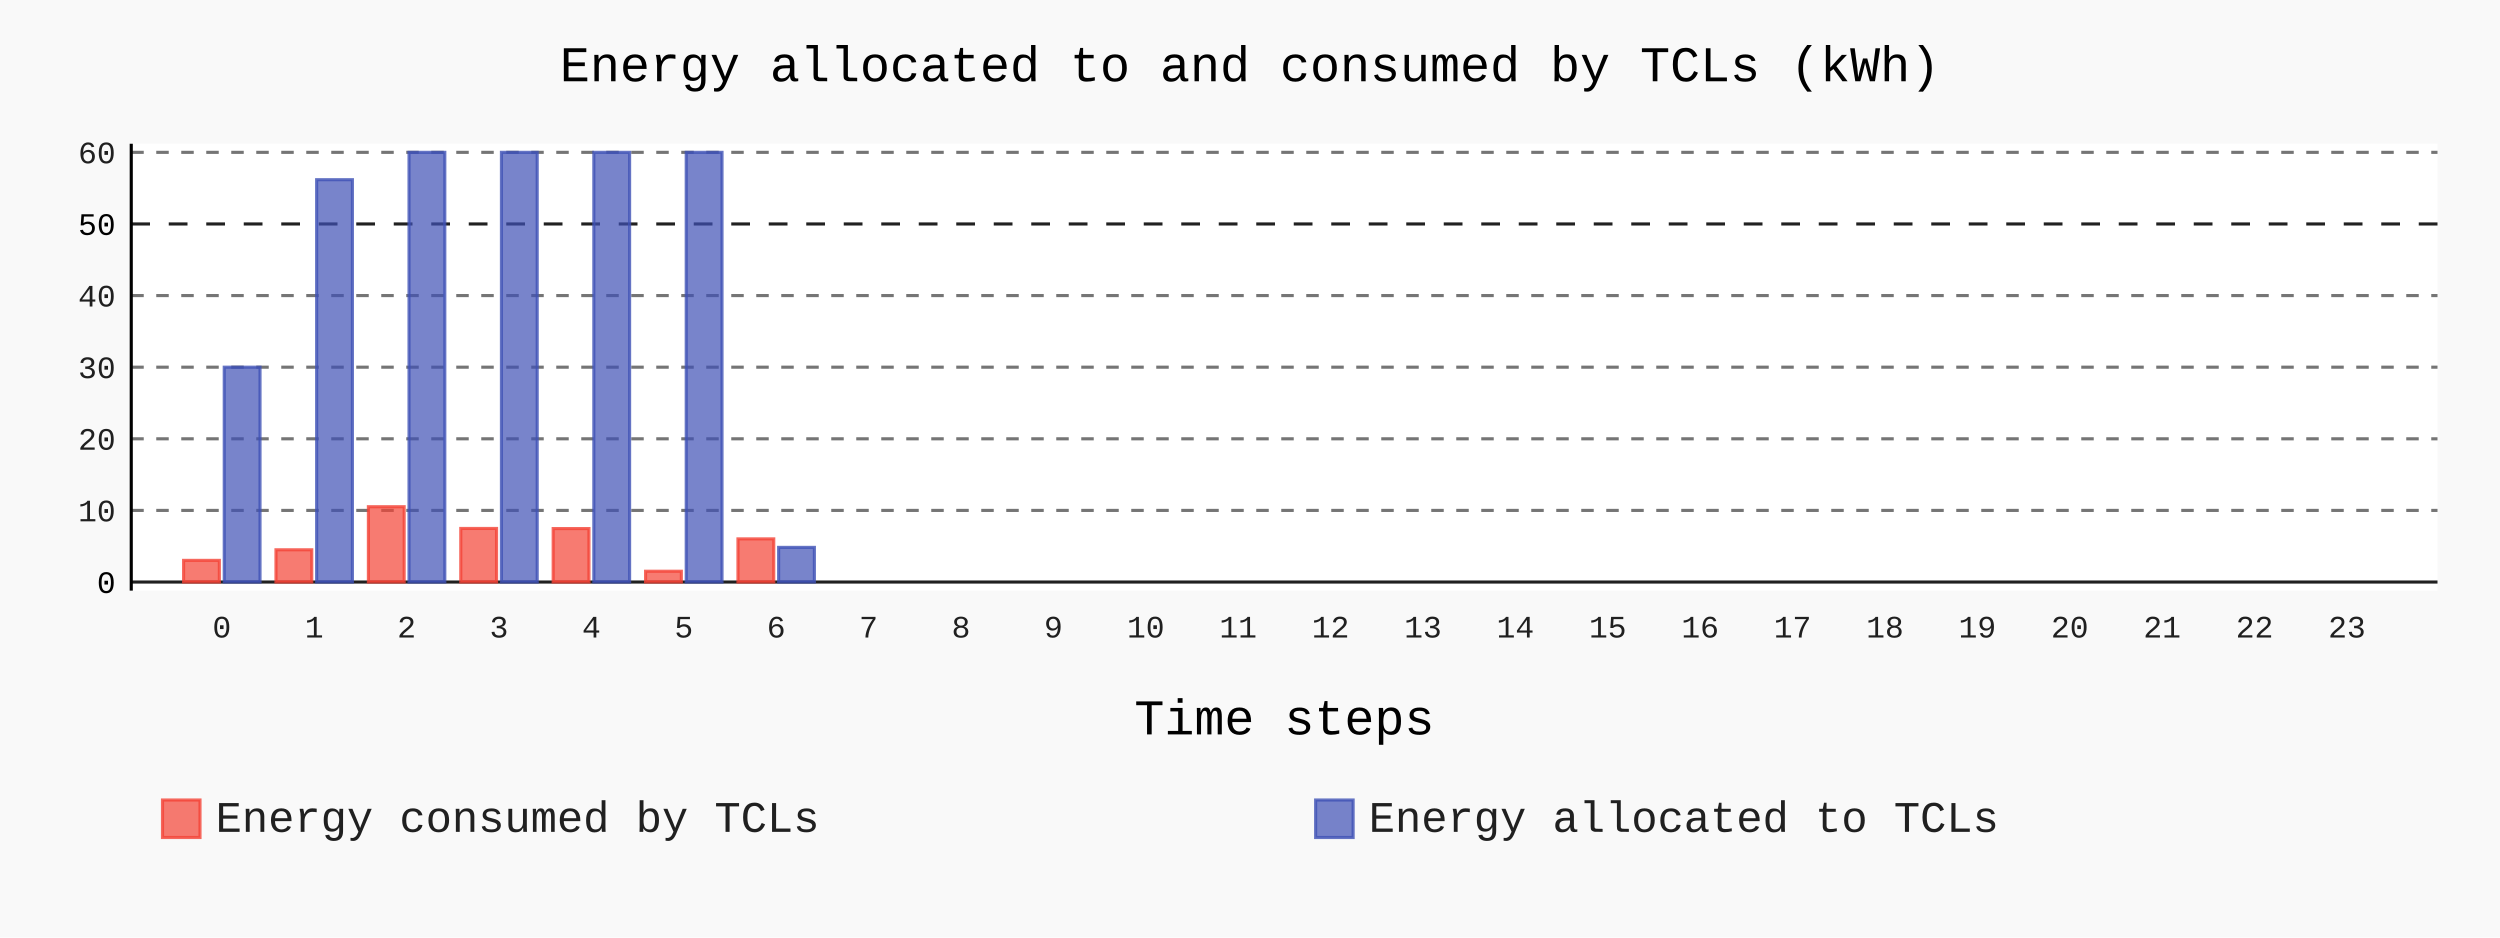
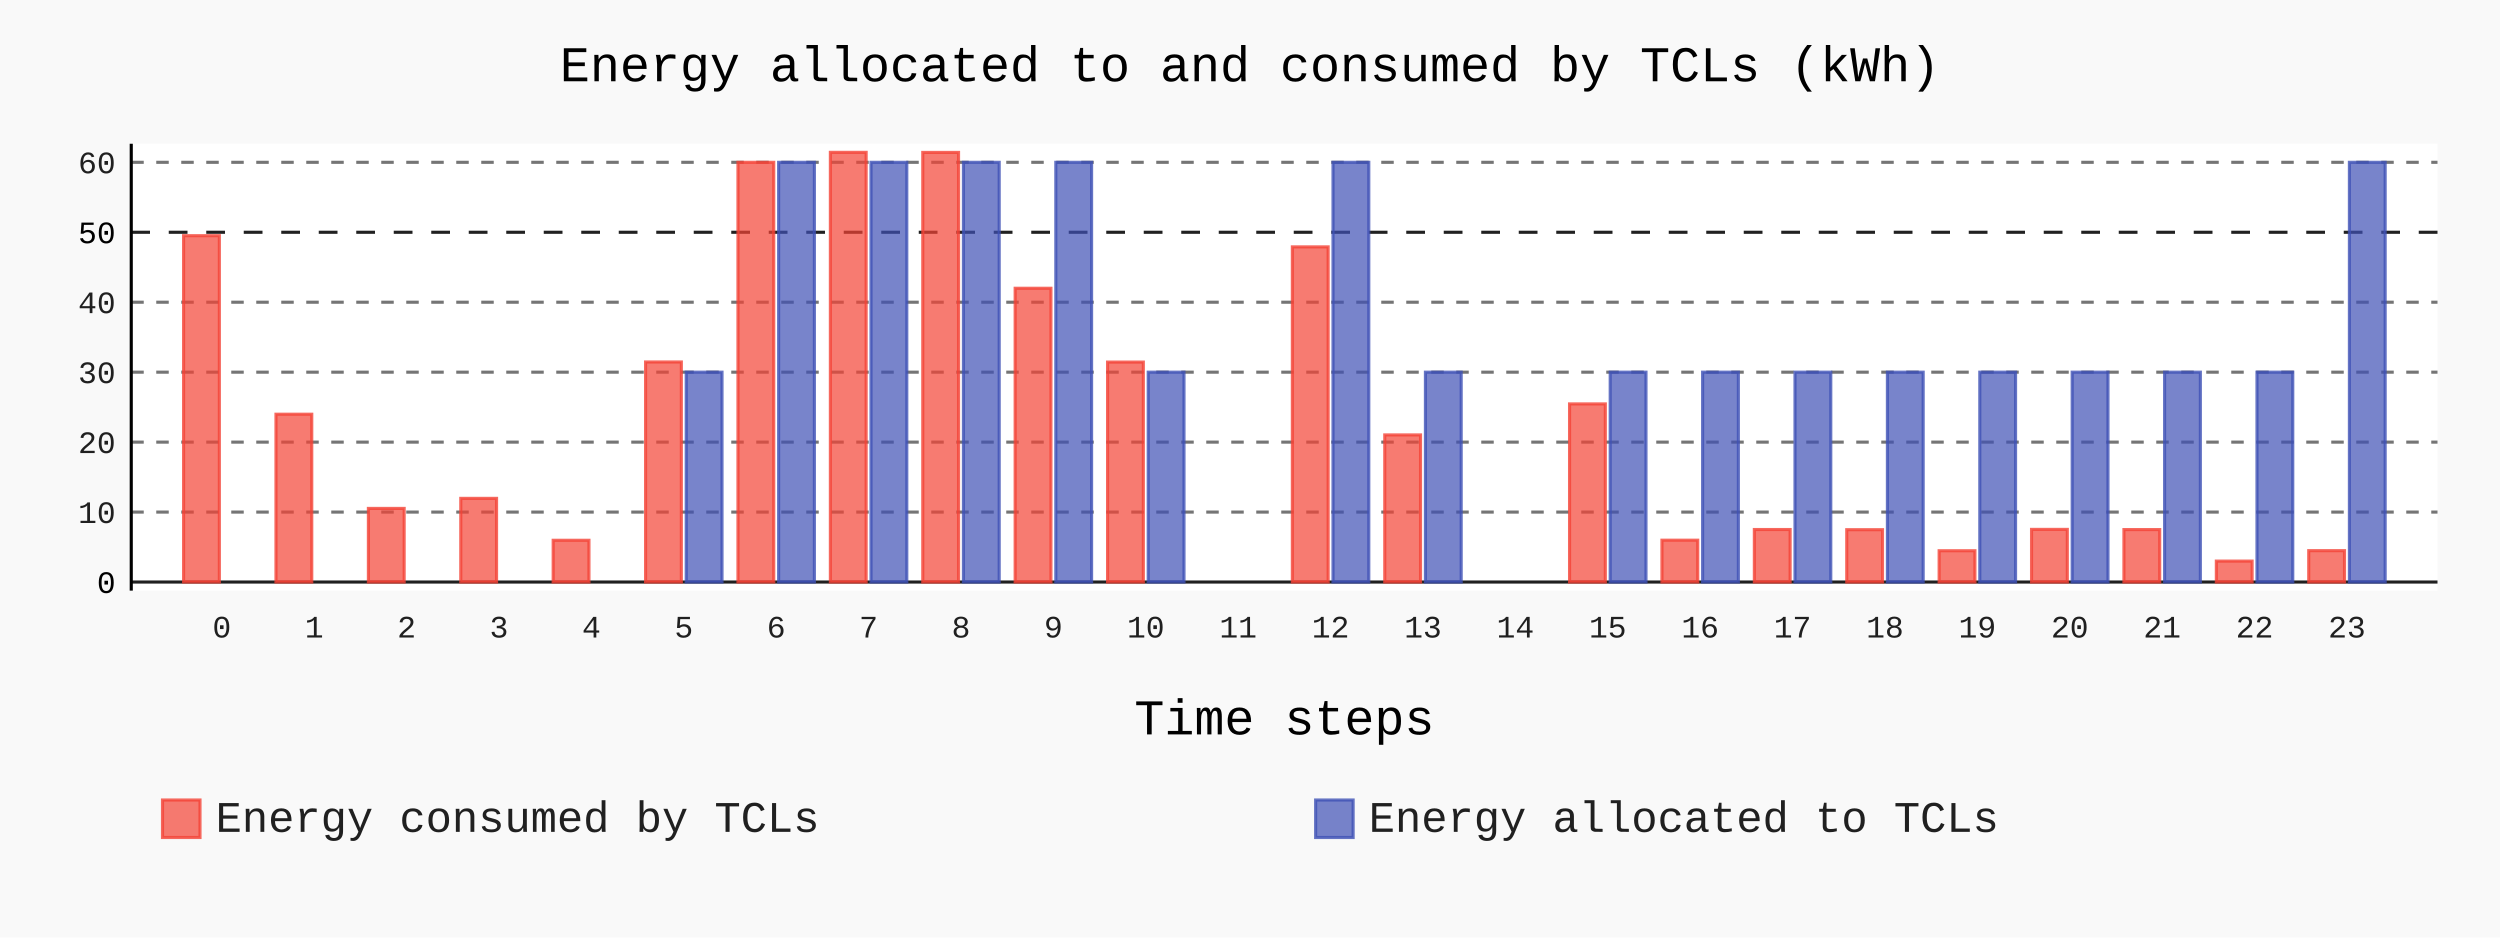
- <svg xmlns="http://www.w3.org/2000/svg" id="chart-3d020981-d652-4da4-a881-173eb394c084" class="pygal-chart" viewBox="0 0 800 300">
+ <svg xmlns="http://www.w3.org/2000/svg" id="chart-182f4847-1127-47d5-b691-ca28b662994a" class="pygal-chart" viewBox="0 0 800 300">
  <defs>
-     <style type="text/css">#chart-3d020981-d652-4da4-a881-173eb394c084{-webkit-user-select:none;-webkit-font-smoothing:antialiased;font-family:Consolas,"Liberation Mono",Menlo,Courier,monospace}#chart-3d020981-d652-4da4-a881-173eb394c084 .title{font-family:Consolas,"Liberation Mono",Menlo,Courier,monospace;font-size:16px}#chart-3d020981-d652-4da4-a881-173eb394c084 .legends .legend text{font-family:Consolas,"Liberation Mono",Menlo,Courier,monospace;font-size:14px}#chart-3d020981-d652-4da4-a881-173eb394c084 .axis text{font-family:Consolas,"Liberation Mono",Menlo,Courier,monospace;font-size:10px}#chart-3d020981-d652-4da4-a881-173eb394c084 .axis text.major{font-family:Consolas,"Liberation Mono",Menlo,Courier,monospace;font-size:10px}#chart-3d020981-d652-4da4-a881-173eb394c084 .text-overlay text.value{font-family:Consolas,"Liberation Mono",Menlo,Courier,monospace;font-size:16px}#chart-3d020981-d652-4da4-a881-173eb394c084 .text-overlay text.label{font-family:Consolas,"Liberation Mono",Menlo,Courier,monospace;font-size:10px}#chart-3d020981-d652-4da4-a881-173eb394c084 .tooltip{font-family:Consolas,"Liberation Mono",Menlo,Courier,monospace;font-size:14px}#chart-3d020981-d652-4da4-a881-173eb394c084 text.no_data{font-family:Consolas,"Liberation Mono",Menlo,Courier,monospace;font-size:64px}
- #chart-3d020981-d652-4da4-a881-173eb394c084{background-color:rgba(249,249,249,1)}#chart-3d020981-d652-4da4-a881-173eb394c084 path,#chart-3d020981-d652-4da4-a881-173eb394c084 line,#chart-3d020981-d652-4da4-a881-173eb394c084 rect,#chart-3d020981-d652-4da4-a881-173eb394c084 circle{-webkit-transition:150ms;-moz-transition:150ms;transition:150ms}#chart-3d020981-d652-4da4-a881-173eb394c084 .graph &gt; .background{fill:rgba(249,249,249,1)}#chart-3d020981-d652-4da4-a881-173eb394c084 .plot &gt; .background{fill:rgba(255,255,255,1)}#chart-3d020981-d652-4da4-a881-173eb394c084 .graph{fill:rgba(0,0,0,.87)}#chart-3d020981-d652-4da4-a881-173eb394c084 text.no_data{fill:rgba(0,0,0,1)}#chart-3d020981-d652-4da4-a881-173eb394c084 .title{fill:rgba(0,0,0,1)}#chart-3d020981-d652-4da4-a881-173eb394c084 .legends .legend text{fill:rgba(0,0,0,.87)}#chart-3d020981-d652-4da4-a881-173eb394c084 .legends .legend:hover text{fill:rgba(0,0,0,1)}#chart-3d020981-d652-4da4-a881-173eb394c084 .axis .line{stroke:rgba(0,0,0,1)}#chart-3d020981-d652-4da4-a881-173eb394c084 .axis .guide.line{stroke:rgba(0,0,0,.54)}#chart-3d020981-d652-4da4-a881-173eb394c084 .axis .major.line{stroke:rgba(0,0,0,.87)}#chart-3d020981-d652-4da4-a881-173eb394c084 .axis text.major{fill:rgba(0,0,0,1)}#chart-3d020981-d652-4da4-a881-173eb394c084 .axis.y .guides:hover .guide.line,#chart-3d020981-d652-4da4-a881-173eb394c084 .line-graph .axis.x .guides:hover .guide.line,#chart-3d020981-d652-4da4-a881-173eb394c084 .stackedline-graph .axis.x .guides:hover .guide.line,#chart-3d020981-d652-4da4-a881-173eb394c084 .xy-graph .axis.x .guides:hover .guide.line{stroke:rgba(0,0,0,1)}#chart-3d020981-d652-4da4-a881-173eb394c084 .axis .guides:hover text{fill:rgba(0,0,0,1)}#chart-3d020981-d652-4da4-a881-173eb394c084 .reactive{fill-opacity:.7;stroke-opacity:.8}#chart-3d020981-d652-4da4-a881-173eb394c084 .ci{stroke:rgba(0,0,0,.87)}#chart-3d020981-d652-4da4-a881-173eb394c084 .reactive.active,#chart-3d020981-d652-4da4-a881-173eb394c084 .active .reactive{fill-opacity:.8;stroke-opacity:.9;stroke-width:4}#chart-3d020981-d652-4da4-a881-173eb394c084 .ci .reactive.active{stroke-width:1.5}#chart-3d020981-d652-4da4-a881-173eb394c084 .series text{fill:rgba(0,0,0,1)}#chart-3d020981-d652-4da4-a881-173eb394c084 .tooltip rect{fill:rgba(255,255,255,1);stroke:rgba(0,0,0,1);-webkit-transition:opacity 150ms;-moz-transition:opacity 150ms;transition:opacity 150ms}#chart-3d020981-d652-4da4-a881-173eb394c084 .tooltip .label{fill:rgba(0,0,0,.87)}#chart-3d020981-d652-4da4-a881-173eb394c084 .tooltip .label{fill:rgba(0,0,0,.87)}#chart-3d020981-d652-4da4-a881-173eb394c084 .tooltip .legend{font-size:.8em;fill:rgba(0,0,0,.54)}#chart-3d020981-d652-4da4-a881-173eb394c084 .tooltip .x_label{font-size:.6em;fill:rgba(0,0,0,1)}#chart-3d020981-d652-4da4-a881-173eb394c084 .tooltip .xlink{font-size:.5em;text-decoration:underline}#chart-3d020981-d652-4da4-a881-173eb394c084 .tooltip .value{font-size:1.5em}#chart-3d020981-d652-4da4-a881-173eb394c084 .bound{font-size:.5em}#chart-3d020981-d652-4da4-a881-173eb394c084 .max-value{font-size:.75em;fill:rgba(0,0,0,.54)}#chart-3d020981-d652-4da4-a881-173eb394c084 .map-element{fill:rgba(255,255,255,1);stroke:rgba(0,0,0,.54) !important}#chart-3d020981-d652-4da4-a881-173eb394c084 .map-element .reactive{fill-opacity:inherit;stroke-opacity:inherit}#chart-3d020981-d652-4da4-a881-173eb394c084 .color-0,#chart-3d020981-d652-4da4-a881-173eb394c084 .color-0 a:visited{stroke:#F44336;fill:#F44336}#chart-3d020981-d652-4da4-a881-173eb394c084 .color-1,#chart-3d020981-d652-4da4-a881-173eb394c084 .color-1 a:visited{stroke:#3F51B5;fill:#3F51B5}#chart-3d020981-d652-4da4-a881-173eb394c084 .text-overlay .color-0 text{fill:black}#chart-3d020981-d652-4da4-a881-173eb394c084 .text-overlay .color-1 text{fill:black}
- #chart-3d020981-d652-4da4-a881-173eb394c084 text.no_data{text-anchor:middle}#chart-3d020981-d652-4da4-a881-173eb394c084 .guide.line{fill:none}#chart-3d020981-d652-4da4-a881-173eb394c084 .centered{text-anchor:middle}#chart-3d020981-d652-4da4-a881-173eb394c084 .title{text-anchor:middle}#chart-3d020981-d652-4da4-a881-173eb394c084 .legends .legend text{fill-opacity:1}#chart-3d020981-d652-4da4-a881-173eb394c084 .axis.x text{text-anchor:middle}#chart-3d020981-d652-4da4-a881-173eb394c084 .axis.x:not(.web) text[transform]{text-anchor:start}#chart-3d020981-d652-4da4-a881-173eb394c084 .axis.x:not(.web) text[transform].backwards{text-anchor:end}#chart-3d020981-d652-4da4-a881-173eb394c084 .axis.y text{text-anchor:end}#chart-3d020981-d652-4da4-a881-173eb394c084 .axis.y text[transform].backwards{text-anchor:start}#chart-3d020981-d652-4da4-a881-173eb394c084 .axis.y2 text{text-anchor:start}#chart-3d020981-d652-4da4-a881-173eb394c084 .axis.y2 text[transform].backwards{text-anchor:end}#chart-3d020981-d652-4da4-a881-173eb394c084 .axis .guide.line{stroke-dasharray:4,4}#chart-3d020981-d652-4da4-a881-173eb394c084 .axis .major.guide.line{stroke-dasharray:6,6}#chart-3d020981-d652-4da4-a881-173eb394c084 .horizontal .axis.y .guide.line,#chart-3d020981-d652-4da4-a881-173eb394c084 .horizontal .axis.y2 .guide.line,#chart-3d020981-d652-4da4-a881-173eb394c084 .vertical .axis.x .guide.line{opacity:0}#chart-3d020981-d652-4da4-a881-173eb394c084 .horizontal .axis.always_show .guide.line,#chart-3d020981-d652-4da4-a881-173eb394c084 .vertical .axis.always_show .guide.line{opacity:1 !important}#chart-3d020981-d652-4da4-a881-173eb394c084 .axis.y .guides:hover .guide.line,#chart-3d020981-d652-4da4-a881-173eb394c084 .axis.y2 .guides:hover .guide.line,#chart-3d020981-d652-4da4-a881-173eb394c084 .axis.x .guides:hover .guide.line{opacity:1}#chart-3d020981-d652-4da4-a881-173eb394c084 .axis .guides:hover text{opacity:1}#chart-3d020981-d652-4da4-a881-173eb394c084 .nofill{fill:none}#chart-3d020981-d652-4da4-a881-173eb394c084 .subtle-fill{fill-opacity:.2}#chart-3d020981-d652-4da4-a881-173eb394c084 .dot{stroke-width:1px;fill-opacity:1}#chart-3d020981-d652-4da4-a881-173eb394c084 .dot.active{stroke-width:5px}#chart-3d020981-d652-4da4-a881-173eb394c084 .dot.negative{fill:transparent}#chart-3d020981-d652-4da4-a881-173eb394c084 text,#chart-3d020981-d652-4da4-a881-173eb394c084 tspan{stroke:none !important}#chart-3d020981-d652-4da4-a881-173eb394c084 .series text.active{opacity:1}#chart-3d020981-d652-4da4-a881-173eb394c084 .tooltip rect{fill-opacity:.95;stroke-width:.5}#chart-3d020981-d652-4da4-a881-173eb394c084 .tooltip text{fill-opacity:1}#chart-3d020981-d652-4da4-a881-173eb394c084 .showable{visibility:hidden}#chart-3d020981-d652-4da4-a881-173eb394c084 .showable.shown{visibility:visible}#chart-3d020981-d652-4da4-a881-173eb394c084 .gauge-background{fill:rgba(229,229,229,1);stroke:none}#chart-3d020981-d652-4da4-a881-173eb394c084 .bg-lines{stroke:rgba(249,249,249,1);stroke-width:2px}</style>
+     <style type="text/css">#chart-182f4847-1127-47d5-b691-ca28b662994a{-webkit-user-select:none;-webkit-font-smoothing:antialiased;font-family:Consolas,"Liberation Mono",Menlo,Courier,monospace}#chart-182f4847-1127-47d5-b691-ca28b662994a .title{font-family:Consolas,"Liberation Mono",Menlo,Courier,monospace;font-size:16px}#chart-182f4847-1127-47d5-b691-ca28b662994a .legends .legend text{font-family:Consolas,"Liberation Mono",Menlo,Courier,monospace;font-size:14px}#chart-182f4847-1127-47d5-b691-ca28b662994a .axis text{font-family:Consolas,"Liberation Mono",Menlo,Courier,monospace;font-size:10px}#chart-182f4847-1127-47d5-b691-ca28b662994a .axis text.major{font-family:Consolas,"Liberation Mono",Menlo,Courier,monospace;font-size:10px}#chart-182f4847-1127-47d5-b691-ca28b662994a .text-overlay text.value{font-family:Consolas,"Liberation Mono",Menlo,Courier,monospace;font-size:16px}#chart-182f4847-1127-47d5-b691-ca28b662994a .text-overlay text.label{font-family:Consolas,"Liberation Mono",Menlo,Courier,monospace;font-size:10px}#chart-182f4847-1127-47d5-b691-ca28b662994a .tooltip{font-family:Consolas,"Liberation Mono",Menlo,Courier,monospace;font-size:14px}#chart-182f4847-1127-47d5-b691-ca28b662994a text.no_data{font-family:Consolas,"Liberation Mono",Menlo,Courier,monospace;font-size:64px}
+ #chart-182f4847-1127-47d5-b691-ca28b662994a{background-color:rgba(249,249,249,1)}#chart-182f4847-1127-47d5-b691-ca28b662994a path,#chart-182f4847-1127-47d5-b691-ca28b662994a line,#chart-182f4847-1127-47d5-b691-ca28b662994a rect,#chart-182f4847-1127-47d5-b691-ca28b662994a circle{-webkit-transition:150ms;-moz-transition:150ms;transition:150ms}#chart-182f4847-1127-47d5-b691-ca28b662994a .graph &gt; .background{fill:rgba(249,249,249,1)}#chart-182f4847-1127-47d5-b691-ca28b662994a .plot &gt; .background{fill:rgba(255,255,255,1)}#chart-182f4847-1127-47d5-b691-ca28b662994a .graph{fill:rgba(0,0,0,.87)}#chart-182f4847-1127-47d5-b691-ca28b662994a text.no_data{fill:rgba(0,0,0,1)}#chart-182f4847-1127-47d5-b691-ca28b662994a .title{fill:rgba(0,0,0,1)}#chart-182f4847-1127-47d5-b691-ca28b662994a .legends .legend text{fill:rgba(0,0,0,.87)}#chart-182f4847-1127-47d5-b691-ca28b662994a .legends .legend:hover text{fill:rgba(0,0,0,1)}#chart-182f4847-1127-47d5-b691-ca28b662994a .axis .line{stroke:rgba(0,0,0,1)}#chart-182f4847-1127-47d5-b691-ca28b662994a .axis .guide.line{stroke:rgba(0,0,0,.54)}#chart-182f4847-1127-47d5-b691-ca28b662994a .axis .major.line{stroke:rgba(0,0,0,.87)}#chart-182f4847-1127-47d5-b691-ca28b662994a .axis text.major{fill:rgba(0,0,0,1)}#chart-182f4847-1127-47d5-b691-ca28b662994a .axis.y .guides:hover .guide.line,#chart-182f4847-1127-47d5-b691-ca28b662994a .line-graph .axis.x .guides:hover .guide.line,#chart-182f4847-1127-47d5-b691-ca28b662994a .stackedline-graph .axis.x .guides:hover .guide.line,#chart-182f4847-1127-47d5-b691-ca28b662994a .xy-graph .axis.x .guides:hover .guide.line{stroke:rgba(0,0,0,1)}#chart-182f4847-1127-47d5-b691-ca28b662994a .axis .guides:hover text{fill:rgba(0,0,0,1)}#chart-182f4847-1127-47d5-b691-ca28b662994a .reactive{fill-opacity:.7;stroke-opacity:.8}#chart-182f4847-1127-47d5-b691-ca28b662994a .ci{stroke:rgba(0,0,0,.87)}#chart-182f4847-1127-47d5-b691-ca28b662994a .reactive.active,#chart-182f4847-1127-47d5-b691-ca28b662994a .active .reactive{fill-opacity:.8;stroke-opacity:.9;stroke-width:4}#chart-182f4847-1127-47d5-b691-ca28b662994a .ci .reactive.active{stroke-width:1.5}#chart-182f4847-1127-47d5-b691-ca28b662994a .series text{fill:rgba(0,0,0,1)}#chart-182f4847-1127-47d5-b691-ca28b662994a .tooltip rect{fill:rgba(255,255,255,1);stroke:rgba(0,0,0,1);-webkit-transition:opacity 150ms;-moz-transition:opacity 150ms;transition:opacity 150ms}#chart-182f4847-1127-47d5-b691-ca28b662994a .tooltip .label{fill:rgba(0,0,0,.87)}#chart-182f4847-1127-47d5-b691-ca28b662994a .tooltip .label{fill:rgba(0,0,0,.87)}#chart-182f4847-1127-47d5-b691-ca28b662994a .tooltip .legend{font-size:.8em;fill:rgba(0,0,0,.54)}#chart-182f4847-1127-47d5-b691-ca28b662994a .tooltip .x_label{font-size:.6em;fill:rgba(0,0,0,1)}#chart-182f4847-1127-47d5-b691-ca28b662994a .tooltip .xlink{font-size:.5em;text-decoration:underline}#chart-182f4847-1127-47d5-b691-ca28b662994a .tooltip .value{font-size:1.5em}#chart-182f4847-1127-47d5-b691-ca28b662994a .bound{font-size:.5em}#chart-182f4847-1127-47d5-b691-ca28b662994a .max-value{font-size:.75em;fill:rgba(0,0,0,.54)}#chart-182f4847-1127-47d5-b691-ca28b662994a .map-element{fill:rgba(255,255,255,1);stroke:rgba(0,0,0,.54) !important}#chart-182f4847-1127-47d5-b691-ca28b662994a .map-element .reactive{fill-opacity:inherit;stroke-opacity:inherit}#chart-182f4847-1127-47d5-b691-ca28b662994a .color-0,#chart-182f4847-1127-47d5-b691-ca28b662994a .color-0 a:visited{stroke:#F44336;fill:#F44336}#chart-182f4847-1127-47d5-b691-ca28b662994a .color-1,#chart-182f4847-1127-47d5-b691-ca28b662994a .color-1 a:visited{stroke:#3F51B5;fill:#3F51B5}#chart-182f4847-1127-47d5-b691-ca28b662994a .text-overlay .color-0 text{fill:black}#chart-182f4847-1127-47d5-b691-ca28b662994a .text-overlay .color-1 text{fill:black}
+ #chart-182f4847-1127-47d5-b691-ca28b662994a text.no_data{text-anchor:middle}#chart-182f4847-1127-47d5-b691-ca28b662994a .guide.line{fill:none}#chart-182f4847-1127-47d5-b691-ca28b662994a .centered{text-anchor:middle}#chart-182f4847-1127-47d5-b691-ca28b662994a .title{text-anchor:middle}#chart-182f4847-1127-47d5-b691-ca28b662994a .legends .legend text{fill-opacity:1}#chart-182f4847-1127-47d5-b691-ca28b662994a .axis.x text{text-anchor:middle}#chart-182f4847-1127-47d5-b691-ca28b662994a .axis.x:not(.web) text[transform]{text-anchor:start}#chart-182f4847-1127-47d5-b691-ca28b662994a .axis.x:not(.web) text[transform].backwards{text-anchor:end}#chart-182f4847-1127-47d5-b691-ca28b662994a .axis.y text{text-anchor:end}#chart-182f4847-1127-47d5-b691-ca28b662994a .axis.y text[transform].backwards{text-anchor:start}#chart-182f4847-1127-47d5-b691-ca28b662994a .axis.y2 text{text-anchor:start}#chart-182f4847-1127-47d5-b691-ca28b662994a .axis.y2 text[transform].backwards{text-anchor:end}#chart-182f4847-1127-47d5-b691-ca28b662994a .axis .guide.line{stroke-dasharray:4,4}#chart-182f4847-1127-47d5-b691-ca28b662994a .axis .major.guide.line{stroke-dasharray:6,6}#chart-182f4847-1127-47d5-b691-ca28b662994a .horizontal .axis.y .guide.line,#chart-182f4847-1127-47d5-b691-ca28b662994a .horizontal .axis.y2 .guide.line,#chart-182f4847-1127-47d5-b691-ca28b662994a .vertical .axis.x .guide.line{opacity:0}#chart-182f4847-1127-47d5-b691-ca28b662994a .horizontal .axis.always_show .guide.line,#chart-182f4847-1127-47d5-b691-ca28b662994a .vertical .axis.always_show .guide.line{opacity:1 !important}#chart-182f4847-1127-47d5-b691-ca28b662994a .axis.y .guides:hover .guide.line,#chart-182f4847-1127-47d5-b691-ca28b662994a .axis.y2 .guides:hover .guide.line,#chart-182f4847-1127-47d5-b691-ca28b662994a .axis.x .guides:hover .guide.line{opacity:1}#chart-182f4847-1127-47d5-b691-ca28b662994a .axis .guides:hover text{opacity:1}#chart-182f4847-1127-47d5-b691-ca28b662994a .nofill{fill:none}#chart-182f4847-1127-47d5-b691-ca28b662994a .subtle-fill{fill-opacity:.2}#chart-182f4847-1127-47d5-b691-ca28b662994a .dot{stroke-width:1px;fill-opacity:1}#chart-182f4847-1127-47d5-b691-ca28b662994a .dot.active{stroke-width:5px}#chart-182f4847-1127-47d5-b691-ca28b662994a .dot.negative{fill:transparent}#chart-182f4847-1127-47d5-b691-ca28b662994a text,#chart-182f4847-1127-47d5-b691-ca28b662994a tspan{stroke:none !important}#chart-182f4847-1127-47d5-b691-ca28b662994a .series text.active{opacity:1}#chart-182f4847-1127-47d5-b691-ca28b662994a .tooltip rect{fill-opacity:.95;stroke-width:.5}#chart-182f4847-1127-47d5-b691-ca28b662994a .tooltip text{fill-opacity:1}#chart-182f4847-1127-47d5-b691-ca28b662994a .showable{visibility:hidden}#chart-182f4847-1127-47d5-b691-ca28b662994a .showable.shown{visibility:visible}#chart-182f4847-1127-47d5-b691-ca28b662994a .gauge-background{fill:rgba(229,229,229,1);stroke:none}#chart-182f4847-1127-47d5-b691-ca28b662994a .bg-lines{stroke:rgba(249,249,249,1);stroke-width:2px}</style>
  </defs>
  <g class="graph bar-graph vertical">
    <rect x="0" y="0" width="800" height="300" class="background" />
    <g transform="translate(42, 46)" class="plot">
      <rect x="0" y="0" width="738.0" height="143.0" class="background" />
      <g class="axis y always_show">
        <g class="guides">
          <path d="M0 140.25 h738" class="axis major line" />
          <text x="-5" y="143.75" class="major">0</text>
        </g>
        <g class="guides">
-           <path d="M0 117.333 h738" class="guide line" />
-           <text x="-5" y="120.833" class="">10</text>
-         </g>
-         <g class="guides">
-           <path d="M0 94.417 h738" class="guide line" />
-           <text x="-5" y="97.917" class="">20</text>
-         </g>
-         <g class="guides">
-           <path d="M0 71.5 h738" class="guide line" />
-           <text x="-5" y="75" class="">30</text>
-         </g>
-         <g class="guides">
-           <path d="M0 48.583 h738" class="guide line" />
-           <text x="-5" y="52.083" class="">40</text>
-         </g>
-         <g class="guides">
-           <path d="M0 25.667 h738" class="major guide line" />
-           <text x="-5" y="29.167" class="major">50</text>
-         </g>
-         <g class="guides">
-           <path d="M0 2.75 h738" class="guide line" />
-           <text x="-5" y="6.25" class="">60</text>
+           <path d="M0 117.865 h738" class="guide line" />
+           <text x="-5" y="121.365" class="">10</text>
+         </g>
+         <g class="guides">
+           <path d="M0 95.48 h738" class="guide line" />
+           <text x="-5" y="98.98" class="">20</text>
+         </g>
+         <g class="guides">
+           <path d="M0 73.095 h738" class="guide line" />
+           <text x="-5" y="76.595" class="">30</text>
+         </g>
+         <g class="guides">
+           <path d="M0 50.71 h738" class="guide line" />
+           <text x="-5" y="54.21" class="">40</text>
+         </g>
+         <g class="guides">
+           <path d="M0 28.325 h738" class="major guide line" />
+           <text x="-5" y="31.825" class="major">50</text>
+         </g>
+         <g class="guides">
+           <path d="M0 5.94 h738" class="guide line" />
+           <text x="-5" y="9.44" class="">60</text>
        </g>
      </g>
      <g class="axis x">
        <path d="M0 0 v143" class="line" />
        <g class="guides">
          <path d="M28.976 0 v143" class="axis guide line" />
          <text x="28.976" y="158.0" class="">0</text>
        </g>
        <g class="guides">
          <path d="M58.543 0 v143" class="guide line" />
          <text x="58.543" y="158.0" class="">1</text>
        </g>
        <g class="guides">
          <path d="M88.111 0 v143" class="guide line" />
          <text x="88.111" y="158.0" class="">2</text>
        </g>
        <g class="guides">
          <path d="M117.678 0 v143" class="guide line" />
          <text x="117.678" y="158.0" class="">3</text>
        </g>
        <g class="guides">
          <path d="M147.245 0 v143" class="guide line" />
          <text x="147.245" y="158.0" class="">4</text>
        </g>
        <g class="guides">
          <path d="M176.812 0 v143" class="guide line" />
          <text x="176.812" y="158.0" class="">5</text>
        </g>
        <g class="guides">
          <path d="M206.38 0 v143" class="guide line" />
          <text x="206.38" y="158.0" class="">6</text>
        </g>
        <g class="guides">
          <path d="M235.947 0 v143" class="guide line" />
          <text x="235.947" y="158.0" class="">7</text>
        </g>
        <g class="guides">
          <path d="M265.514 0 v143" class="guide line" />
          <text x="265.514" y="158.0" class="">8</text>
        </g>
        <g class="guides">
          <path d="M295.082 0 v143" class="guide line" />
          <text x="295.082" y="158.0" class="">9</text>
        </g>
        <g class="guides">
          <path d="M324.649 0 v143" class="guide line" />
          <text x="324.649" y="158.0" class="">10</text>
        </g>
        <g class="guides">
          <path d="M354.216 0 v143" class="guide line" />
          <text x="354.216" y="158.0" class="">11</text>
        </g>
        <g class="guides">
          <path d="M383.784 0 v143" class="guide line" />
          <text x="383.784" y="158.0" class="">12</text>
        </g>
        <g class="guides">
          <path d="M413.351 0 v143" class="guide line" />
          <text x="413.351" y="158.0" class="">13</text>
        </g>
        <g class="guides">
          <path d="M442.918 0 v143" class="guide line" />
          <text x="442.918" y="158.0" class="">14</text>
        </g>
        <g class="guides">
          <path d="M472.486 0 v143" class="guide line" />
          <text x="472.486" y="158.0" class="">15</text>
        </g>
        <g class="guides">
          <path d="M502.053 0 v143" class="guide line" />
          <text x="502.053" y="158.0" class="">16</text>
        </g>
        <g class="guides">
          <path d="M531.62 0 v143" class="guide line" />
          <text x="531.62" y="158.0" class="">17</text>
        </g>
        <g class="guides">
          <path d="M561.188 0 v143" class="guide line" />
          <text x="561.188" y="158.0" class="">18</text>
        </g>
        <g class="guides">
          <path d="M590.755 0 v143" class="guide line" />
          <text x="590.755" y="158.0" class="">19</text>
        </g>
        <g class="guides">
          <path d="M620.322 0 v143" class="guide line" />
          <text x="620.322" y="158.0" class="">20</text>
        </g>
        <g class="guides">
          <path d="M649.889 0 v143" class="guide line" />
          <text x="649.889" y="158.0" class="">21</text>
        </g>
        <g class="guides">
          <path d="M679.457 0 v143" class="guide line" />
          <text x="679.457" y="158.0" class="">22</text>
        </g>
        <g class="guides">
          <path d="M709.024 0 v143" class="guide line" />
          <text x="709.024" y="158.0" class="">23</text>
        </g>
      </g>
      <g class="series serie-0 color-0">
        <g class="bars">
          <g class="bar">
-             <rect x="16.747" y="133.319" rx="0" ry="0" width="11.448" height="6.931" class="rect reactive tooltip-trigger" />
-           </g>
-           <g class="bar">
-             <rect x="46.314" y="129.932" rx="0" ry="0" width="11.448" height="10.318" class="rect reactive tooltip-trigger" />
-           </g>
-           <g class="bar">
-             <rect x="75.882" y="116.15" rx="0" ry="0" width="11.448" height="24.1" class="rect reactive tooltip-trigger" />
-           </g>
-           <g class="bar">
-             <rect x="105.449" y="123.106" rx="0" ry="0" width="11.448" height="17.144" class="rect reactive tooltip-trigger" />
-           </g>
-           <g class="bar">
-             <rect x="135.016" y="123.14" rx="0" ry="0" width="11.448" height="17.11" class="rect reactive tooltip-trigger" />
-           </g>
-           <g class="bar">
-             <rect x="164.583" y="136.798" rx="0" ry="0" width="11.448" height="3.452" class="rect reactive tooltip-trigger" />
-           </g>
-           <g class="bar">
-             <rect x="194.151" y="126.441" rx="0" ry="0" width="11.448" height="13.809" class="rect reactive tooltip-trigger" />
-           </g>
-           <g class="bar">
-             <rect x="223.718" y="140.25" rx="0" ry="0" width="11.448" height="0.0" class="rect reactive tooltip-trigger" />
-           </g>
-           <g class="bar">
-             <rect x="253.285" y="140.25" rx="0" ry="0" width="11.448" height="0.0" class="rect reactive tooltip-trigger" />
-           </g>
-           <g class="bar">
-             <rect x="282.853" y="140.25" rx="0" ry="0" width="11.448" height="0.0" class="rect reactive tooltip-trigger" />
-           </g>
-           <g class="bar">
-             <rect x="312.42" y="140.25" rx="0" ry="0" width="11.448" height="0.0" class="rect reactive tooltip-trigger" />
+             <rect x="16.747" y="29.422" rx="0" ry="0" width="11.448" height="110.828" class="rect reactive tooltip-trigger" />
+           </g>
+           <g class="bar">
+             <rect x="46.314" y="86.547" rx="0" ry="0" width="11.448" height="53.703" class="rect reactive tooltip-trigger" />
+           </g>
+           <g class="bar">
+             <rect x="75.882" y="116.694" rx="0" ry="0" width="11.448" height="23.556" class="rect reactive tooltip-trigger" />
+           </g>
+           <g class="bar">
+             <rect x="105.449" y="113.476" rx="0" ry="0" width="11.448" height="26.774" class="rect reactive tooltip-trigger" />
+           </g>
+           <g class="bar">
+             <rect x="135.016" y="126.89" rx="0" ry="0" width="11.448" height="13.36" class="rect reactive tooltip-trigger" />
+           </g>
+           <g class="bar">
+             <rect x="164.583" y="69.834" rx="0" ry="0" width="11.448" height="70.416" class="rect reactive tooltip-trigger" />
+           </g>
+           <g class="bar">
+             <rect x="194.151" y="5.939" rx="0" ry="0" width="11.448" height="134.311" class="rect reactive tooltip-trigger" />
+           </g>
+           <g class="bar">
+             <rect x="223.718" y="2.75" rx="0" ry="0" width="11.448" height="137.5" class="rect reactive tooltip-trigger" />
+           </g>
+           <g class="bar">
+             <rect x="253.285" y="2.773" rx="0" ry="0" width="11.448" height="137.477" class="rect reactive tooltip-trigger" />
+           </g>
+           <g class="bar">
+             <rect x="282.853" y="46.244" rx="0" ry="0" width="11.448" height="94.006" class="rect reactive tooltip-trigger" />
+           </g>
+           <g class="bar">
+             <rect x="312.42" y="69.865" rx="0" ry="0" width="11.448" height="70.385" class="rect reactive tooltip-trigger" />
          </g>
          <g class="bar">
            <rect x="341.987" y="140.25" rx="0" ry="0" width="11.448" height="0.0" class="rect reactive tooltip-trigger" />
          </g>
          <g class="bar">
-             <rect x="371.555" y="140.25" rx="0" ry="0" width="11.448" height="0.0" class="rect reactive tooltip-trigger" />
-           </g>
-           <g class="bar">
-             <rect x="401.122" y="140.25" rx="0" ry="0" width="11.448" height="0.0" class="rect reactive tooltip-trigger" />
+             <rect x="371.555" y="33.001" rx="0" ry="0" width="11.448" height="107.249" class="rect reactive tooltip-trigger" />
+           </g>
+           <g class="bar">
+             <rect x="401.122" y="93.175" rx="0" ry="0" width="11.448" height="47.075" class="rect reactive tooltip-trigger" />
          </g>
          <g class="bar">
            <rect x="430.689" y="140.25" rx="0" ry="0" width="11.448" height="0.0" class="rect reactive tooltip-trigger" />
          </g>
          <g class="bar">
-             <rect x="460.257" y="140.25" rx="0" ry="0" width="11.448" height="0.0" class="rect reactive tooltip-trigger" />
-           </g>
-           <g class="bar">
-             <rect x="489.824" y="140.25" rx="0" ry="0" width="11.448" height="0.0" class="rect reactive tooltip-trigger" />
-           </g>
-           <g class="bar">
-             <rect x="519.391" y="140.25" rx="0" ry="0" width="11.448" height="0.0" class="rect reactive tooltip-trigger" />
-           </g>
-           <g class="bar">
-             <rect x="548.958" y="140.25" rx="0" ry="0" width="11.448" height="0.0" class="rect reactive tooltip-trigger" />
-           </g>
-           <g class="bar">
-             <rect x="578.526" y="140.25" rx="0" ry="0" width="11.448" height="0.0" class="rect reactive tooltip-trigger" />
-           </g>
-           <g class="bar">
-             <rect x="608.093" y="140.25" rx="0" ry="0" width="11.448" height="0.0" class="rect reactive tooltip-trigger" />
-           </g>
-           <g class="bar">
-             <rect x="637.66" y="140.25" rx="0" ry="0" width="11.448" height="0.0" class="rect reactive tooltip-trigger" />
-           </g>
-           <g class="bar">
-             <rect x="667.228" y="140.25" rx="0" ry="0" width="11.448" height="0.0" class="rect reactive tooltip-trigger" />
-           </g>
-           <g class="bar">
-             <rect x="696.795" y="140.25" rx="0" ry="0" width="11.448" height="0.0" class="rect reactive tooltip-trigger" />
+             <rect x="460.257" y="83.251" rx="0" ry="0" width="11.448" height="56.999" class="rect reactive tooltip-trigger" />
+           </g>
+           <g class="bar">
+             <rect x="489.824" y="126.861" rx="0" ry="0" width="11.448" height="13.389" class="rect reactive tooltip-trigger" />
+           </g>
+           <g class="bar">
+             <rect x="519.391" y="123.444" rx="0" ry="0" width="11.448" height="16.806" class="rect reactive tooltip-trigger" />
+           </g>
+           <g class="bar">
+             <rect x="548.958" y="123.503" rx="0" ry="0" width="11.448" height="16.747" class="rect reactive tooltip-trigger" />
+           </g>
+           <g class="bar">
+             <rect x="578.526" y="130.237" rx="0" ry="0" width="11.448" height="10.013" class="rect reactive tooltip-trigger" />
+           </g>
+           <g class="bar">
+             <rect x="608.093" y="123.404" rx="0" ry="0" width="11.448" height="16.846" class="rect reactive tooltip-trigger" />
+           </g>
+           <g class="bar">
+             <rect x="637.66" y="123.464" rx="0" ry="0" width="11.448" height="16.786" class="rect reactive tooltip-trigger" />
+           </g>
+           <g class="bar">
+             <rect x="667.228" y="133.554" rx="0" ry="0" width="11.448" height="6.696" class="rect reactive tooltip-trigger" />
+           </g>
+           <g class="bar">
+             <rect x="696.795" y="130.21" rx="0" ry="0" width="11.448" height="10.04" class="rect reactive tooltip-trigger" />
          </g>
        </g>
      </g>
      <g class="series serie-1 color-1">
        <g class="bars">
          <g class="bar">
-             <rect x="29.757" y="71.5" rx="0" ry="0" width="11.448" height="68.75" class="rect reactive tooltip-trigger" />
-           </g>
-           <g class="bar">
-             <rect x="59.324" y="11.504" rx="0" ry="0" width="11.448" height="128.746" class="rect reactive tooltip-trigger" />
-           </g>
-           <g class="bar">
-             <rect x="88.891" y="2.75" rx="0" ry="0" width="11.448" height="137.5" class="rect reactive tooltip-trigger" />
-           </g>
-           <g class="bar">
-             <rect x="118.458" y="2.75" rx="0" ry="0" width="11.448" height="137.5" class="rect reactive tooltip-trigger" />
-           </g>
-           <g class="bar">
-             <rect x="148.026" y="2.75" rx="0" ry="0" width="11.448" height="137.5" class="rect reactive tooltip-trigger" />
-           </g>
-           <g class="bar">
-             <rect x="177.593" y="2.75" rx="0" ry="0" width="11.448" height="137.5" class="rect reactive tooltip-trigger" />
-           </g>
-           <g class="bar">
-             <rect x="207.16" y="129.162" rx="0" ry="0" width="11.448" height="11.088" class="rect reactive tooltip-trigger" />
-           </g>
-           <g class="bar">
-             <rect x="236.728" y="140.25" rx="0" ry="0" width="11.448" height="0.0" class="rect reactive tooltip-trigger" />
-           </g>
-           <g class="bar">
-             <rect x="266.295" y="140.25" rx="0" ry="0" width="11.448" height="0.0" class="rect reactive tooltip-trigger" />
-           </g>
-           <g class="bar">
-             <rect x="295.862" y="140.25" rx="0" ry="0" width="11.448" height="0.0" class="rect reactive tooltip-trigger" />
-           </g>
-           <g class="bar">
-             <rect x="325.43" y="140.25" rx="0" ry="0" width="11.448" height="0.0" class="rect reactive tooltip-trigger" />
+             <rect x="29.757" y="140.25" rx="0" ry="0" width="11.448" height="0.0" class="rect reactive tooltip-trigger" />
+           </g>
+           <g class="bar">
+             <rect x="59.324" y="140.25" rx="0" ry="0" width="11.448" height="0.0" class="rect reactive tooltip-trigger" />
+           </g>
+           <g class="bar">
+             <rect x="88.891" y="140.25" rx="0" ry="0" width="11.448" height="0.0" class="rect reactive tooltip-trigger" />
+           </g>
+           <g class="bar">
+             <rect x="118.458" y="140.25" rx="0" ry="0" width="11.448" height="0.0" class="rect reactive tooltip-trigger" />
+           </g>
+           <g class="bar">
+             <rect x="148.026" y="140.25" rx="0" ry="0" width="11.448" height="0.0" class="rect reactive tooltip-trigger" />
+           </g>
+           <g class="bar">
+             <rect x="177.593" y="73.095" rx="0" ry="0" width="11.448" height="67.155" class="rect reactive tooltip-trigger" />
+           </g>
+           <g class="bar">
+             <rect x="207.16" y="5.94" rx="0" ry="0" width="11.448" height="134.31" class="rect reactive tooltip-trigger" />
+           </g>
+           <g class="bar">
+             <rect x="236.728" y="5.94" rx="0" ry="0" width="11.448" height="134.31" class="rect reactive tooltip-trigger" />
+           </g>
+           <g class="bar">
+             <rect x="266.295" y="5.94" rx="0" ry="0" width="11.448" height="134.31" class="rect reactive tooltip-trigger" />
+           </g>
+           <g class="bar">
+             <rect x="295.862" y="5.94" rx="0" ry="0" width="11.448" height="134.31" class="rect reactive tooltip-trigger" />
+           </g>
+           <g class="bar">
+             <rect x="325.43" y="73.095" rx="0" ry="0" width="11.448" height="67.155" class="rect reactive tooltip-trigger" />
          </g>
          <g class="bar">
            <rect x="354.997" y="140.25" rx="0" ry="0" width="11.448" height="0.0" class="rect reactive tooltip-trigger" />
          </g>
          <g class="bar">
-             <rect x="384.564" y="140.25" rx="0" ry="0" width="11.448" height="0.0" class="rect reactive tooltip-trigger" />
-           </g>
-           <g class="bar">
-             <rect x="414.132" y="140.25" rx="0" ry="0" width="11.448" height="0.0" class="rect reactive tooltip-trigger" />
+             <rect x="384.564" y="5.94" rx="0" ry="0" width="11.448" height="134.31" class="rect reactive tooltip-trigger" />
+           </g>
+           <g class="bar">
+             <rect x="414.132" y="73.095" rx="0" ry="0" width="11.448" height="67.155" class="rect reactive tooltip-trigger" />
          </g>
          <g class="bar">
            <rect x="443.699" y="140.25" rx="0" ry="0" width="11.448" height="0.0" class="rect reactive tooltip-trigger" />
          </g>
          <g class="bar">
-             <rect x="473.266" y="140.25" rx="0" ry="0" width="11.448" height="0.0" class="rect reactive tooltip-trigger" />
-           </g>
-           <g class="bar">
-             <rect x="502.833" y="140.25" rx="0" ry="0" width="11.448" height="0.0" class="rect reactive tooltip-trigger" />
-           </g>
-           <g class="bar">
-             <rect x="532.401" y="140.25" rx="0" ry="0" width="11.448" height="0.0" class="rect reactive tooltip-trigger" />
-           </g>
-           <g class="bar">
-             <rect x="561.968" y="140.25" rx="0" ry="0" width="11.448" height="0.0" class="rect reactive tooltip-trigger" />
-           </g>
-           <g class="bar">
-             <rect x="591.535" y="140.25" rx="0" ry="0" width="11.448" height="0.0" class="rect reactive tooltip-trigger" />
-           </g>
-           <g class="bar">
-             <rect x="621.103" y="140.25" rx="0" ry="0" width="11.448" height="0.0" class="rect reactive tooltip-trigger" />
-           </g>
-           <g class="bar">
-             <rect x="650.67" y="140.25" rx="0" ry="0" width="11.448" height="0.0" class="rect reactive tooltip-trigger" />
-           </g>
-           <g class="bar">
-             <rect x="680.237" y="140.25" rx="0" ry="0" width="11.448" height="0.0" class="rect reactive tooltip-trigger" />
-           </g>
-           <g class="bar">
-             <rect x="709.805" y="140.25" rx="0" ry="0" width="11.448" height="0.0" class="rect reactive tooltip-trigger" />
+             <rect x="473.266" y="73.095" rx="0" ry="0" width="11.448" height="67.155" class="rect reactive tooltip-trigger" />
+           </g>
+           <g class="bar">
+             <rect x="502.833" y="73.095" rx="0" ry="0" width="11.448" height="67.155" class="rect reactive tooltip-trigger" />
+           </g>
+           <g class="bar">
+             <rect x="532.401" y="73.095" rx="0" ry="0" width="11.448" height="67.155" class="rect reactive tooltip-trigger" />
+           </g>
+           <g class="bar">
+             <rect x="561.968" y="73.095" rx="0" ry="0" width="11.448" height="67.155" class="rect reactive tooltip-trigger" />
+           </g>
+           <g class="bar">
+             <rect x="591.535" y="73.095" rx="0" ry="0" width="11.448" height="67.155" class="rect reactive tooltip-trigger" />
+           </g>
+           <g class="bar">
+             <rect x="621.103" y="73.095" rx="0" ry="0" width="11.448" height="67.155" class="rect reactive tooltip-trigger" />
+           </g>
+           <g class="bar">
+             <rect x="650.67" y="73.095" rx="0" ry="0" width="11.448" height="67.155" class="rect reactive tooltip-trigger" />
+           </g>
+           <g class="bar">
+             <rect x="680.237" y="73.095" rx="0" ry="0" width="11.448" height="67.155" class="rect reactive tooltip-trigger" />
+           </g>
+           <g class="bar">
+             <rect x="709.805" y="5.94" rx="0" ry="0" width="11.448" height="134.31" class="rect reactive tooltip-trigger" />
          </g>
        </g>
      </g>
    </g>
    <g class="titles">
      <text x="400.0" y="26" class="title plot_title">Energy allocated to and consumed by TCLs (kWh)</text>
      <text x="411.0" y="235.0" class="title">Time steps</text>
    </g>
    <g transform="translate(42, 46)" class="plot overlay">
      <g class="series serie-0 color-0" />
      <g class="series serie-1 color-1" />
    </g>
    <g transform="translate(42, 46)" class="plot text-overlay">
      <g class="series serie-0 color-0" />
      <g class="series serie-1 color-1" />
    </g>
    <g transform="translate(42, 46)" class="plot tooltip-overlay">
      <g transform="translate(0 0)" style="opacity: 0" class="tooltip">
        <rect rx="0" ry="0" width="0" height="0" class="tooltip-box" />
        <g class="text" />
      </g>
    </g>
    <g transform="translate(52, 255)" class="legends">
      <g id="activate-serie-0" class="legend reactive activate-serie">
        <rect x="0.0" y="1.0" width="12" height="12" class="color-0 reactive" />
        <text x="17.0" y="11.2">Energy consumed by TCLs</text>
      </g>
      <g id="activate-serie-1" class="legend reactive activate-serie">
        <rect x="369.0" y="1.0" width="12" height="12" class="color-1 reactive" />
        <text x="386.0" y="11.2">Energy allocated to TCLs</text>
      </g>
    </g>
  </g>
</svg>
